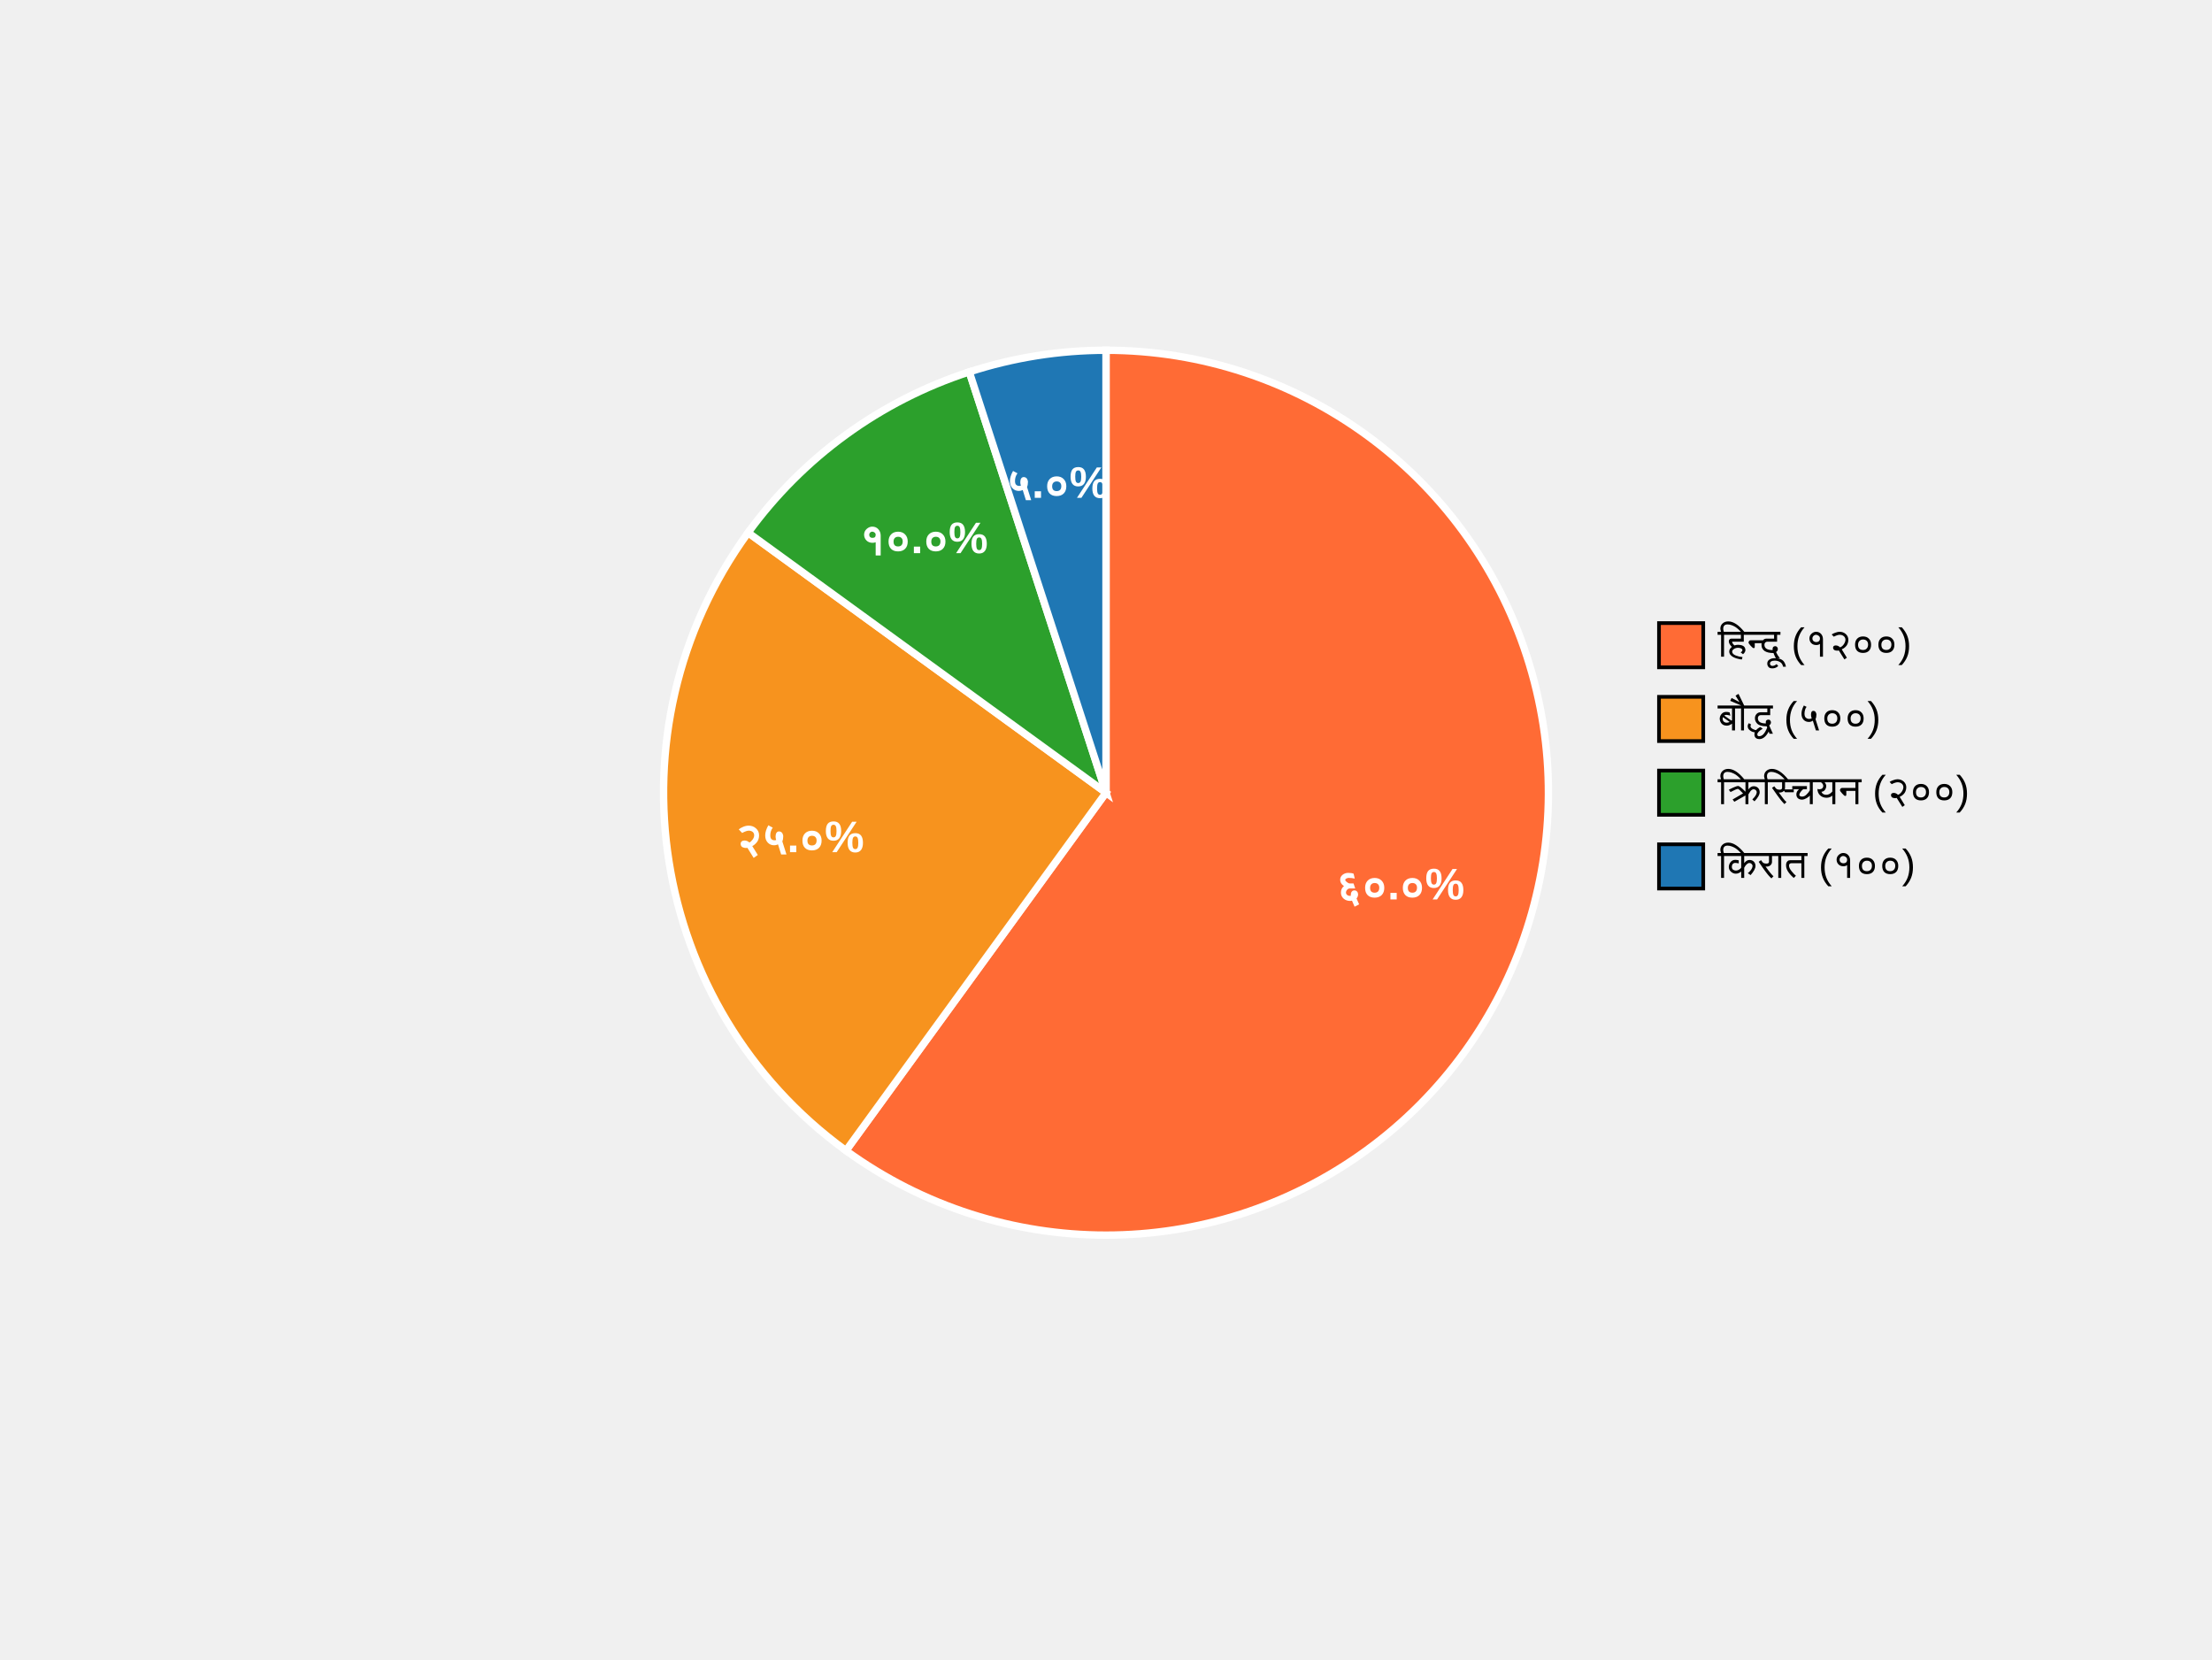
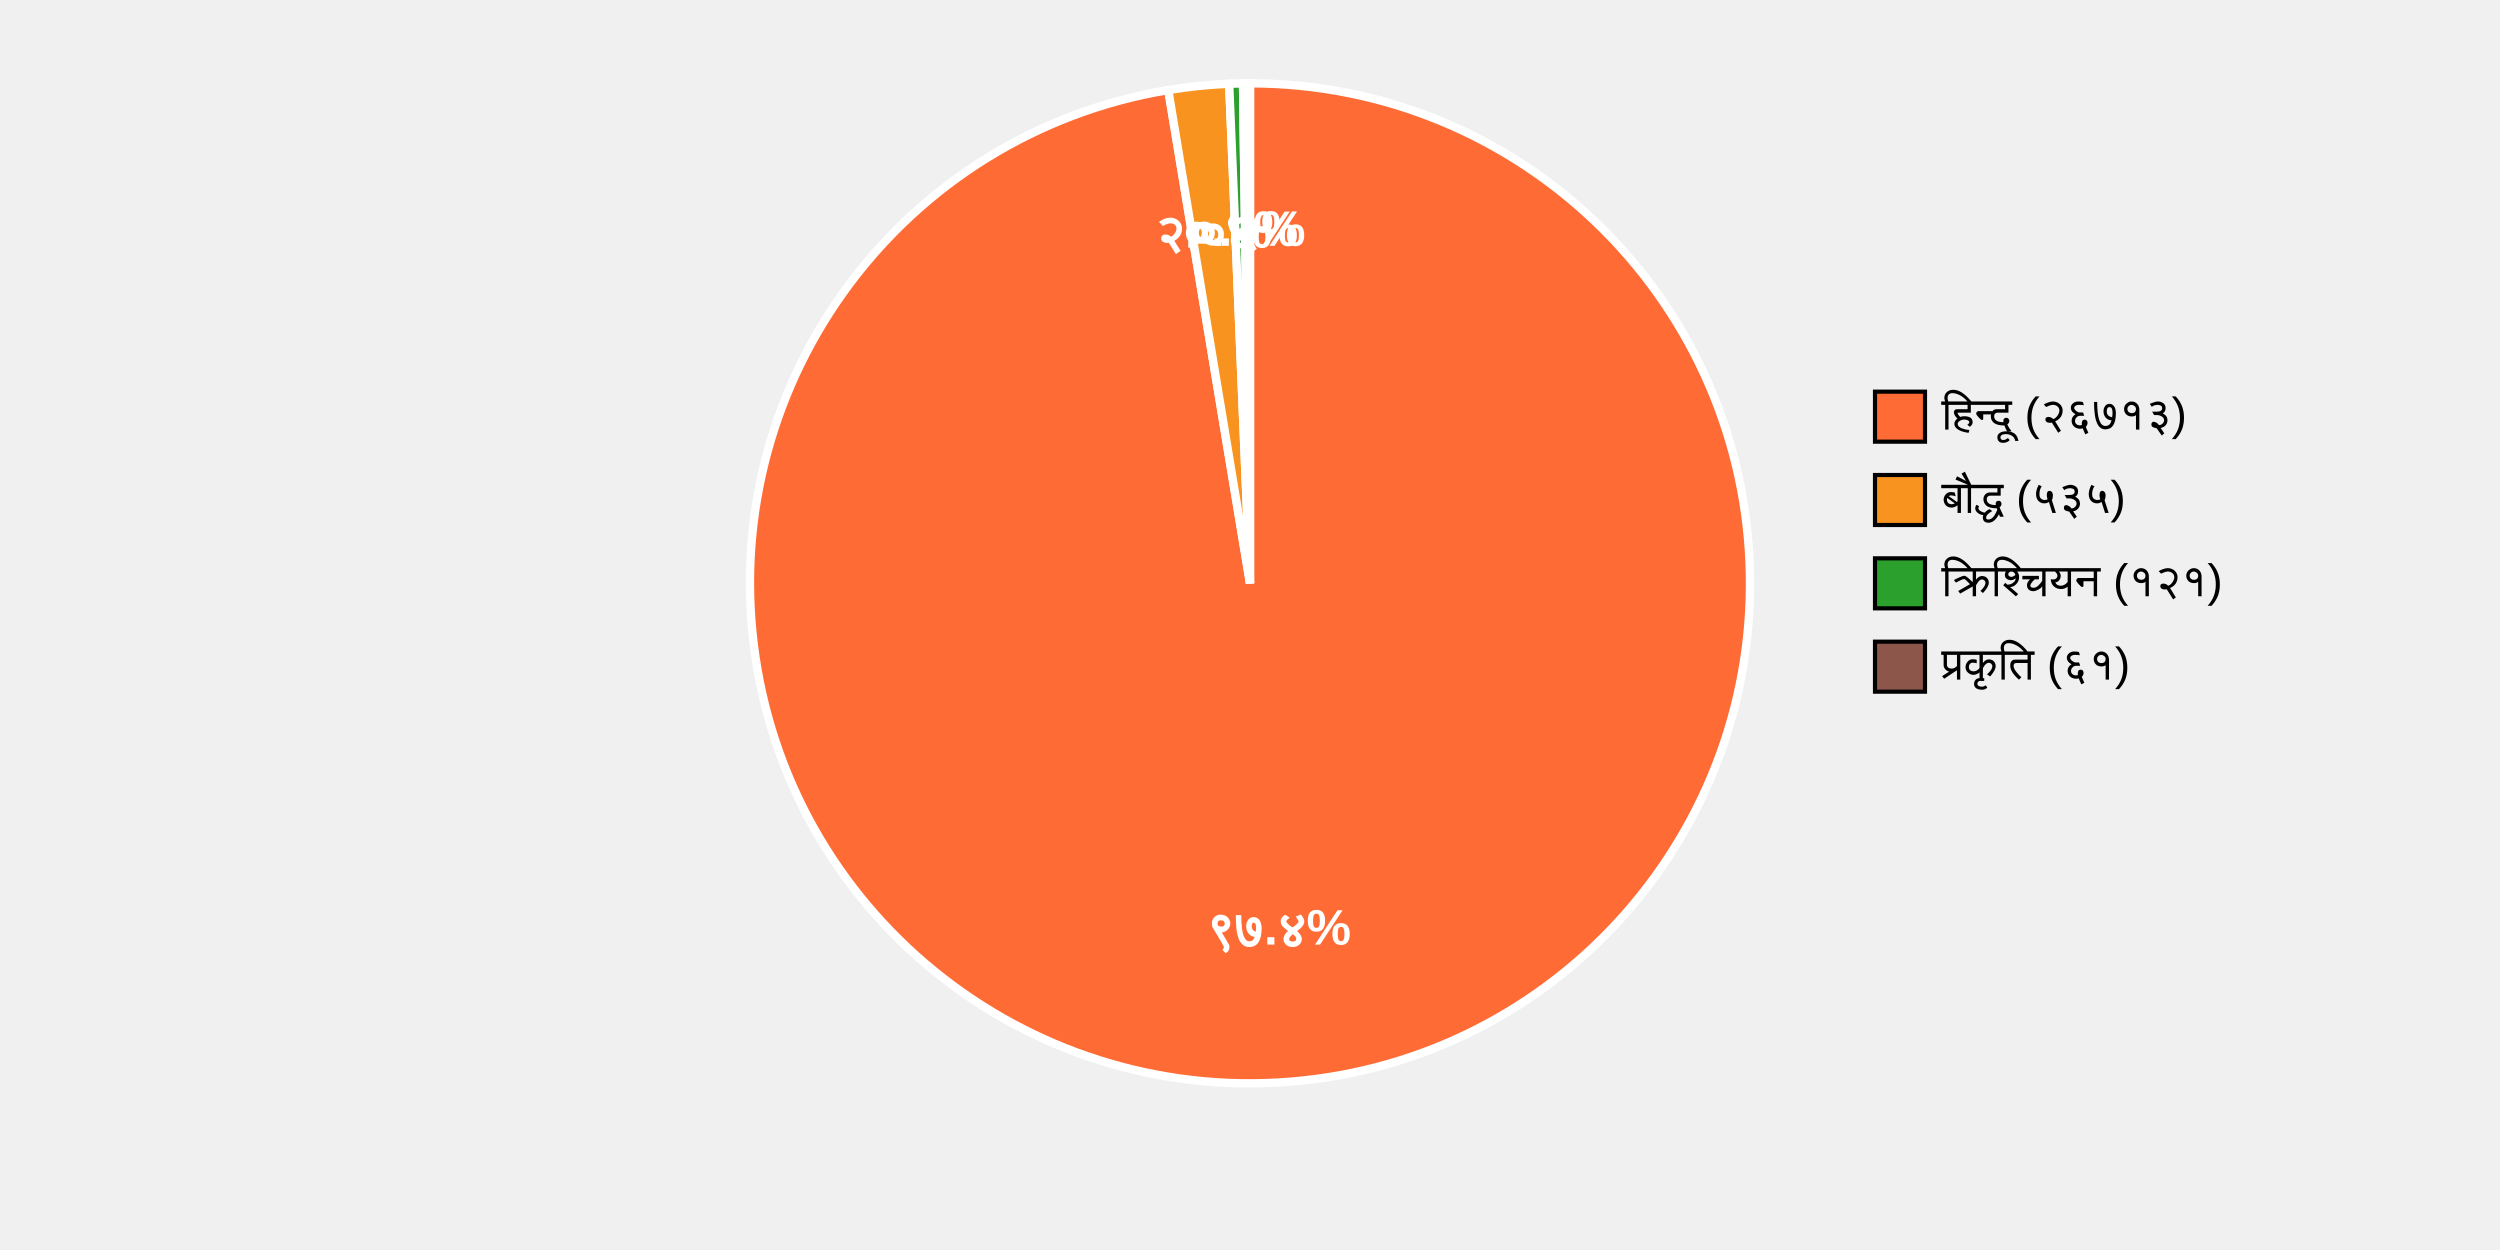
- <svg xmlns="http://www.w3.org/2000/svg" width="600" height="450">
-   <path d="M 300 215 L 300.0 95.0 A 120 120 0 1 1 229.466 312.082 Z" fill="#FF6B35" stroke="white" stroke-width="2" />
-   <text x="379.889" y="240.957" text-anchor="middle" dominant-baseline="middle" font-family="Arial, sans-serif" font-size="12" font-weight="bold" fill="white">६०.०%</text>
-   <path d="M 300 215 L 229.466 312.082 A 120 120 0 0 1 202.918 144.466 Z" fill="#F7931E" stroke="white" stroke-width="2" />
-   <text x="217.034" y="228.14" text-anchor="middle" dominant-baseline="middle" font-family="Arial, sans-serif" font-size="12" font-weight="bold" fill="white">२५.०%</text>
-   <path d="M 300 215 L 202.918 144.466 A 120 120 0 0 1 262.918 100.873 Z" fill="#2ca02c" stroke="white" stroke-width="2" />
-   <text x="250.626" y="147.043" text-anchor="middle" dominant-baseline="middle" font-family="Arial, sans-serif" font-size="12" font-weight="bold" fill="white">१०.०%</text>
-   <path d="M 300 215 L 262.918 100.873 A 120 120 0 0 1 300.0 95.0 Z" fill="#1f77b4" stroke="white" stroke-width="2" />
-   <text x="286.86" y="132.034" text-anchor="middle" dominant-baseline="middle" font-family="Arial, sans-serif" font-size="12" font-weight="bold" fill="white">५.०%</text>
-   <rect x="450" y="169" width="12" height="12" fill="#FF6B35" stroke="black" stroke-width="1" />
-   <text x="466" y="175" dominant-baseline="middle" font-family="Arial, sans-serif" font-size="11" fill="black">हिन्दू (१२००)</text>
-   <rect x="450" y="189" width="12" height="12" fill="#F7931E" stroke="black" stroke-width="1" />
-   <text x="466" y="195" dominant-baseline="middle" font-family="Arial, sans-serif" font-size="11" fill="black">बौद्ध (५००)</text>
-   <rect x="450" y="209" width="12" height="12" fill="#2ca02c" stroke="black" stroke-width="1" />
-   <text x="466" y="215" dominant-baseline="middle" font-family="Arial, sans-serif" font-size="11" fill="black">क्रिस्चियन (२००)</text>
-   <rect x="450" y="229" width="12" height="12" fill="#1f77b4" stroke="black" stroke-width="1" />
-   <text x="466" y="235" dominant-baseline="middle" font-family="Arial, sans-serif" font-size="11" fill="black">किरात (१००)</text>
+ <svg xmlns="http://www.w3.org/2000/svg" width="600" height="300">
+   <path d="M 300 140 L 300.0 20.0 A 120 120 0 1 1 280.38 21.615 Z" fill="#FF6B35" stroke="white" stroke-width="2" />
+   <text x="306.89" y="223.717" text-anchor="middle" dominant-baseline="middle" font-family="Arial, sans-serif" font-size="12" font-weight="bold" fill="white">९७.४%</text>
+   <path d="M 300 140 L 280.38 21.615 A 120 120 0 0 1 294.999 20.104 Z" fill="#F7931E" stroke="white" stroke-width="2" />
+   <text x="291.366" y="56.445" text-anchor="middle" dominant-baseline="middle" font-family="Arial, sans-serif" font-size="12" font-weight="bold" fill="white">२.०%</text>
+   <path d="M 300 140 L 294.999 20.104 A 120 120 0 0 1 298.323 20.012 Z" fill="#2ca02c" stroke="white" stroke-width="2" />
+   <text x="297.662" y="56.033" text-anchor="middle" dominant-baseline="middle" font-family="Arial, sans-serif" font-size="12" font-weight="bold" fill="white">०.४%</text>
+   <path d="M 300 140 L 298.323 20.012 A 120 120 0 0 1 300 20.0 Z" fill="#8c564b" stroke="white" stroke-width="2" />
+   <text x="299.413" y="56.002" text-anchor="middle" dominant-baseline="middle" font-family="Arial, sans-serif" font-size="12" font-weight="bold" fill="white">०.२%</text>
+   <rect x="450" y="94" width="12" height="12" fill="#FF6B35" stroke="black" stroke-width="1" />
+   <text x="466" y="100" dominant-baseline="middle" font-family="Arial, sans-serif" font-size="11" fill="black">हिन्दू (२६७१३)</text>
+   <rect x="450" y="114" width="12" height="12" fill="#F7931E" stroke="black" stroke-width="1" />
+   <text x="466" y="120" dominant-baseline="middle" font-family="Arial, sans-serif" font-size="11" fill="black">बौद्ध (५३५)</text>
+   <rect x="450" y="134" width="12" height="12" fill="#2ca02c" stroke="black" stroke-width="1" />
+   <text x="466" y="140" dominant-baseline="middle" font-family="Arial, sans-serif" font-size="11" fill="black">क्रिश्चियन (१२१)</text>
+   <rect x="450" y="154" width="12" height="12" fill="#8c564b" stroke="black" stroke-width="1" />
+   <text x="466" y="160" dominant-baseline="middle" font-family="Arial, sans-serif" font-size="11" fill="black">प्रकृति (६१)</text>
</svg>
